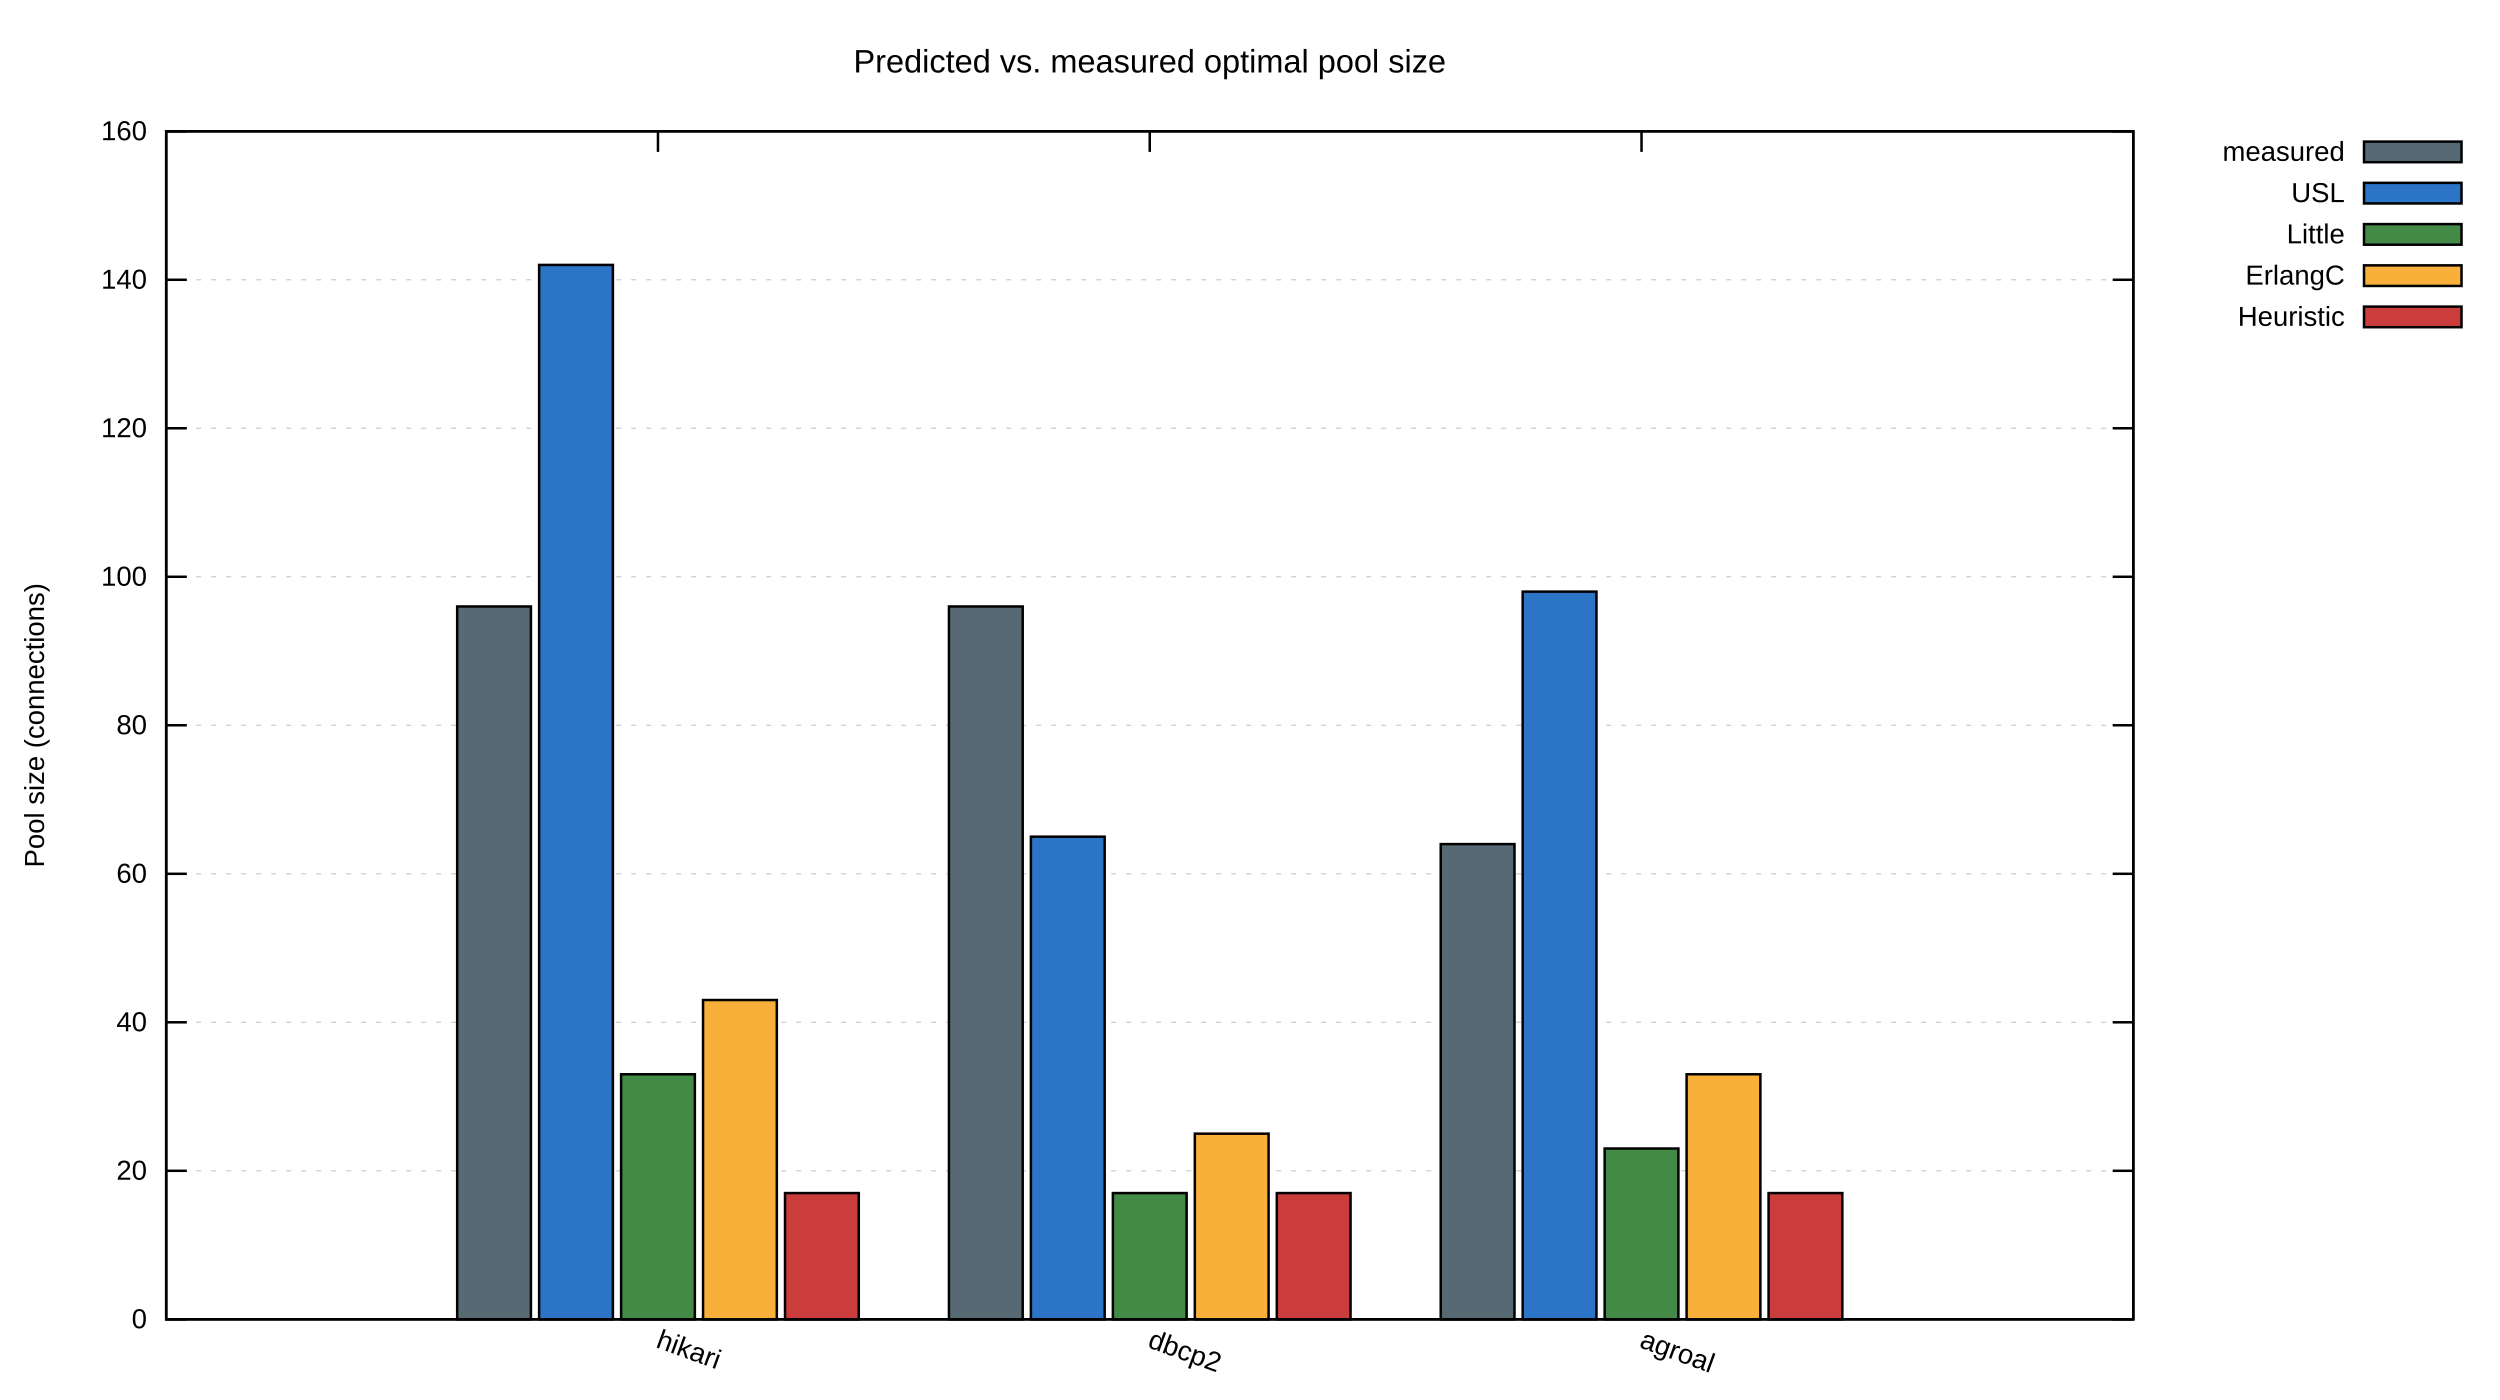
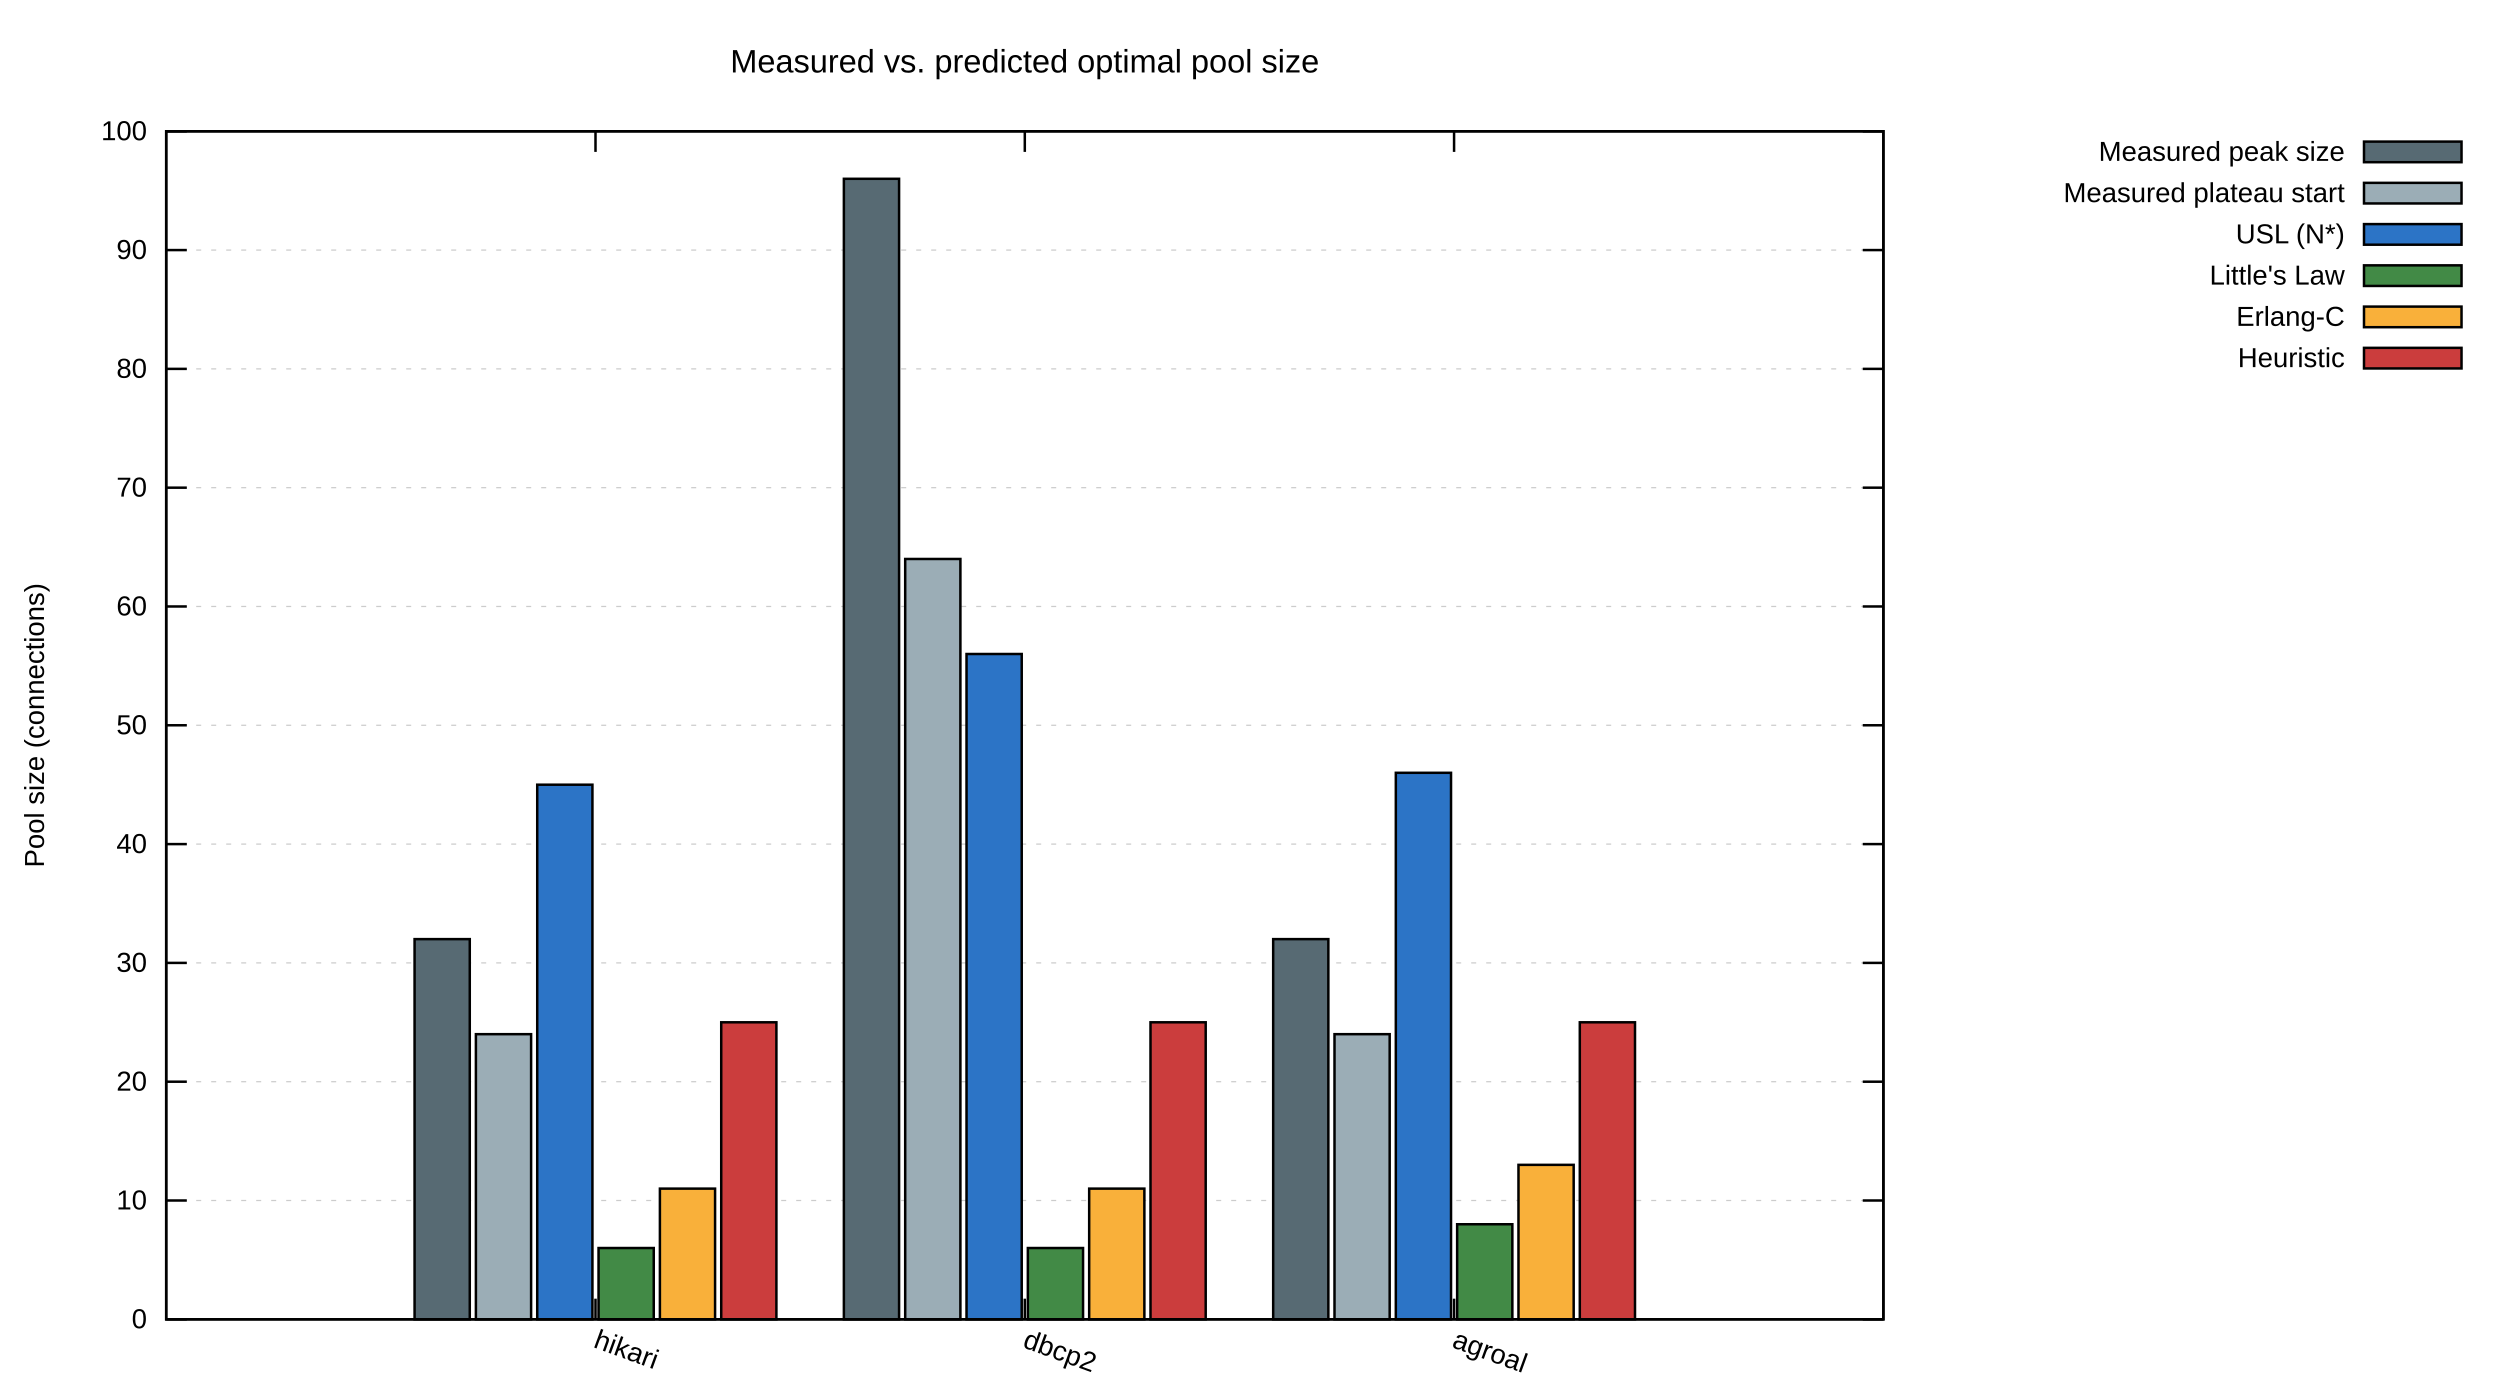
<svg xmlns="http://www.w3.org/2000/svg" xmlns:xlink="http://www.w3.org/1999/xlink" width="1000" height="560" viewBox="0 0 1000 560">
  <g id="gnuplot_canvas">
    <rect x="0" y="0" width="1000" height="560" fill="none" />
    <defs>
      <circle id="gpDot" r="0.5" stroke-width="0.5" stroke="currentColor" />
      <path id="gpPt0" stroke-width="0.242" stroke="currentColor" d="M-1,0 h2 M0,-1 v2" />
      <path id="gpPt1" stroke-width="0.242" stroke="currentColor" d="M-1,-1 L1,1 M1,-1 L-1,1" />
      <path id="gpPt2" stroke-width="0.242" stroke="currentColor" d="M-1,0 L1,0 M0,-1 L0,1 M-1,-1 L1,1 M-1,1 L1,-1" />
      <rect id="gpPt3" stroke-width="0.242" stroke="currentColor" x="-1" y="-1" width="2" height="2" />
      <rect id="gpPt4" stroke-width="0.242" stroke="currentColor" fill="currentColor" x="-1" y="-1" width="2" height="2" />
      <circle id="gpPt5" stroke-width="0.242" stroke="currentColor" cx="0" cy="0" r="1" />
      <use xlink:href="#gpPt5" id="gpPt6" fill="currentColor" stroke="none" />
      <path id="gpPt7" stroke-width="0.242" stroke="currentColor" d="M0,-1.33 L-1.33,0.67 L1.33,0.67 z" />
      <use xlink:href="#gpPt7" id="gpPt8" fill="currentColor" stroke="none" />
      <use xlink:href="#gpPt7" id="gpPt9" stroke="currentColor" transform="rotate(180)" />
      <use xlink:href="#gpPt9" id="gpPt10" fill="currentColor" stroke="none" />
      <use xlink:href="#gpPt3" id="gpPt11" stroke="currentColor" transform="rotate(45)" />
      <use xlink:href="#gpPt11" id="gpPt12" fill="currentColor" stroke="none" />
      <path id="gpPt13" stroke-width="0.242" stroke="currentColor" d="M0,1.330 L1.265,0.411 L0.782,-1.067 L-0.782,-1.076 L-1.265,0.411 z" />
      <use xlink:href="#gpPt13" id="gpPt14" fill="currentColor" stroke="none" />
      <filter id="textbox" filterUnits="objectBoundingBox" x="0" y="0" height="1" width="1">
        <feFlood flood-color="white" flood-opacity="1" result="bgnd" />
        <feComposite in="SourceGraphic" in2="bgnd" operator="atop" />
      </filter>
      <filter id="greybox" filterUnits="objectBoundingBox" x="0" y="0" height="1" width="1">
        <feFlood flood-color="lightgrey" flood-opacity="1" result="grey" />
        <feComposite in="SourceGraphic" in2="grey" operator="atop" />
      </filter>
    </defs>
    <g fill="none" color="white" stroke="currentColor" stroke-width="1.00" stroke-linecap="butt" stroke-linejoin="miter">
</g>
    <g fill="none" color="black" stroke="currentColor" stroke-width="1.00" stroke-linecap="butt" stroke-linejoin="miter">
</g>
    <g fill="none" color="black" stroke="black" stroke-width="0.50" stroke-linecap="butt" stroke-linejoin="miter">
</g>
    <g fill="none" color="gray" stroke="currentColor" stroke-width="0.50" stroke-linecap="butt" stroke-linejoin="miter">
-       <path stroke="rgb(204, 204, 204)" stroke-dasharray="2,4" class="gridline" d="M66.48,527.72 L853.32,527.72  " />
-     </g>
-     <g fill="none" color="gray" stroke="rgb(204, 204, 204)" stroke-width="1.00" stroke-linecap="butt" stroke-linejoin="miter">
- </g>
-     <g fill="none" color="black" stroke="currentColor" stroke-width="1.00" stroke-linecap="butt" stroke-linejoin="miter">
-       <path stroke="black" d="M66.48,527.72 L74.73,527.72 M853.32,527.72 L845.07,527.72  " />
+       <path stroke="rgb(204, 204, 204)" stroke-dasharray="2,4" class="gridline" d="M66.48,527.72 L753.35,527.72  " />
+     </g>
+     <g fill="none" color="gray" stroke="rgb(204, 204, 204)" stroke-width="1.00" stroke-linecap="butt" stroke-linejoin="miter">
+ </g>
+     <g fill="none" color="black" stroke="currentColor" stroke-width="1.00" stroke-linecap="butt" stroke-linejoin="miter">
+       <path stroke="black" d="M66.48,527.72 L74.73,527.72 M753.35,527.72 L745.10,527.72  " />
      <g transform="translate(58.79,531.30)" stroke="none" fill="black" font-family="arial" font-size="11.00" text-anchor="end">
        <text>
          <tspan font-family="arial"> 0</tspan>
        </text>
      </g>
    </g>
    <g fill="none" color="black" stroke="currentColor" stroke-width="1.00" stroke-linecap="butt" stroke-linejoin="miter">
</g>
    <g fill="none" color="black" stroke="black" stroke-width="0.50" stroke-linecap="butt" stroke-linejoin="miter">
</g>
    <g fill="none" color="gray" stroke="currentColor" stroke-width="0.50" stroke-linecap="butt" stroke-linejoin="miter">
-       <path stroke="rgb(204, 204, 204)" stroke-dasharray="2,4" class="gridline" d="M66.48,468.32 L853.32,468.32  " />
-     </g>
-     <g fill="none" color="gray" stroke="rgb(204, 204, 204)" stroke-width="1.00" stroke-linecap="butt" stroke-linejoin="miter">
- </g>
-     <g fill="none" color="black" stroke="currentColor" stroke-width="1.00" stroke-linecap="butt" stroke-linejoin="miter">
-       <path stroke="black" d="M66.48,468.32 L74.73,468.32 M853.32,468.32 L845.07,468.32  " />
-       <g transform="translate(58.79,471.90)" stroke="none" fill="black" font-family="arial" font-size="11.00" text-anchor="end">
+       <path stroke="rgb(204, 204, 204)" stroke-dasharray="2,4" class="gridline" d="M66.48,480.20 L753.35,480.20  " />
+     </g>
+     <g fill="none" color="gray" stroke="rgb(204, 204, 204)" stroke-width="1.00" stroke-linecap="butt" stroke-linejoin="miter">
+ </g>
+     <g fill="none" color="black" stroke="currentColor" stroke-width="1.00" stroke-linecap="butt" stroke-linejoin="miter">
+       <path stroke="black" d="M66.48,480.20 L74.73,480.20 M753.35,480.20 L745.10,480.20  " />
+       <g transform="translate(58.79,483.78)" stroke="none" fill="black" font-family="arial" font-size="11.00" text-anchor="end">
+         <text>
+           <tspan font-family="arial"> 10</tspan>
+         </text>
+       </g>
+     </g>
+     <g fill="none" color="black" stroke="currentColor" stroke-width="1.00" stroke-linecap="butt" stroke-linejoin="miter">
+ </g>
+     <g fill="none" color="black" stroke="black" stroke-width="0.50" stroke-linecap="butt" stroke-linejoin="miter">
+ </g>
+     <g fill="none" color="gray" stroke="currentColor" stroke-width="0.50" stroke-linecap="butt" stroke-linejoin="miter">
+       <path stroke="rgb(204, 204, 204)" stroke-dasharray="2,4" class="gridline" d="M66.48,432.68 L753.35,432.68  " />
+     </g>
+     <g fill="none" color="gray" stroke="rgb(204, 204, 204)" stroke-width="1.00" stroke-linecap="butt" stroke-linejoin="miter">
+ </g>
+     <g fill="none" color="black" stroke="currentColor" stroke-width="1.00" stroke-linecap="butt" stroke-linejoin="miter">
+       <path stroke="black" d="M66.48,432.68 L74.73,432.68 M753.35,432.68 L745.10,432.68  " />
+       <g transform="translate(58.79,436.26)" stroke="none" fill="black" font-family="arial" font-size="11.00" text-anchor="end">
        <text>
          <tspan font-family="arial"> 20</tspan>
        </text>
      </g>
    </g>
    <g fill="none" color="black" stroke="currentColor" stroke-width="1.00" stroke-linecap="butt" stroke-linejoin="miter">
</g>
    <g fill="none" color="black" stroke="black" stroke-width="0.50" stroke-linecap="butt" stroke-linejoin="miter">
</g>
    <g fill="none" color="gray" stroke="currentColor" stroke-width="0.50" stroke-linecap="butt" stroke-linejoin="miter">
-       <path stroke="rgb(204, 204, 204)" stroke-dasharray="2,4" class="gridline" d="M66.48,408.92 L853.32,408.92  " />
-     </g>
-     <g fill="none" color="gray" stroke="rgb(204, 204, 204)" stroke-width="1.00" stroke-linecap="butt" stroke-linejoin="miter">
- </g>
-     <g fill="none" color="black" stroke="currentColor" stroke-width="1.00" stroke-linecap="butt" stroke-linejoin="miter">
-       <path stroke="black" d="M66.48,408.92 L74.73,408.92 M853.32,408.92 L845.07,408.92  " />
-       <g transform="translate(58.79,412.50)" stroke="none" fill="black" font-family="arial" font-size="11.00" text-anchor="end">
+       <path stroke="rgb(204, 204, 204)" stroke-dasharray="2,4" class="gridline" d="M66.48,385.16 L753.35,385.16  " />
+     </g>
+     <g fill="none" color="gray" stroke="rgb(204, 204, 204)" stroke-width="1.00" stroke-linecap="butt" stroke-linejoin="miter">
+ </g>
+     <g fill="none" color="black" stroke="currentColor" stroke-width="1.00" stroke-linecap="butt" stroke-linejoin="miter">
+       <path stroke="black" d="M66.48,385.16 L74.73,385.16 M753.35,385.16 L745.10,385.16  " />
+       <g transform="translate(58.79,388.74)" stroke="none" fill="black" font-family="arial" font-size="11.00" text-anchor="end">
+         <text>
+           <tspan font-family="arial"> 30</tspan>
+         </text>
+       </g>
+     </g>
+     <g fill="none" color="black" stroke="currentColor" stroke-width="1.00" stroke-linecap="butt" stroke-linejoin="miter">
+ </g>
+     <g fill="none" color="black" stroke="black" stroke-width="0.50" stroke-linecap="butt" stroke-linejoin="miter">
+ </g>
+     <g fill="none" color="gray" stroke="currentColor" stroke-width="0.50" stroke-linecap="butt" stroke-linejoin="miter">
+       <path stroke="rgb(204, 204, 204)" stroke-dasharray="2,4" class="gridline" d="M66.48,337.64 L753.35,337.64  " />
+     </g>
+     <g fill="none" color="gray" stroke="rgb(204, 204, 204)" stroke-width="1.00" stroke-linecap="butt" stroke-linejoin="miter">
+ </g>
+     <g fill="none" color="black" stroke="currentColor" stroke-width="1.00" stroke-linecap="butt" stroke-linejoin="miter">
+       <path stroke="black" d="M66.48,337.64 L74.73,337.64 M753.35,337.64 L745.10,337.64  " />
+       <g transform="translate(58.79,341.22)" stroke="none" fill="black" font-family="arial" font-size="11.00" text-anchor="end">
        <text>
          <tspan font-family="arial"> 40</tspan>
        </text>
      </g>
    </g>
    <g fill="none" color="black" stroke="currentColor" stroke-width="1.00" stroke-linecap="butt" stroke-linejoin="miter">
</g>
    <g fill="none" color="black" stroke="black" stroke-width="0.50" stroke-linecap="butt" stroke-linejoin="miter">
</g>
    <g fill="none" color="gray" stroke="currentColor" stroke-width="0.50" stroke-linecap="butt" stroke-linejoin="miter">
-       <path stroke="rgb(204, 204, 204)" stroke-dasharray="2,4" class="gridline" d="M66.48,349.52 L853.32,349.52  " />
-     </g>
-     <g fill="none" color="gray" stroke="rgb(204, 204, 204)" stroke-width="1.00" stroke-linecap="butt" stroke-linejoin="miter">
- </g>
-     <g fill="none" color="black" stroke="currentColor" stroke-width="1.00" stroke-linecap="butt" stroke-linejoin="miter">
-       <path stroke="black" d="M66.48,349.52 L74.73,349.52 M853.32,349.52 L845.07,349.52  " />
-       <g transform="translate(58.79,353.10)" stroke="none" fill="black" font-family="arial" font-size="11.00" text-anchor="end">
+       <path stroke="rgb(204, 204, 204)" stroke-dasharray="2,4" class="gridline" d="M66.48,290.11 L753.35,290.11  " />
+     </g>
+     <g fill="none" color="gray" stroke="rgb(204, 204, 204)" stroke-width="1.00" stroke-linecap="butt" stroke-linejoin="miter">
+ </g>
+     <g fill="none" color="black" stroke="currentColor" stroke-width="1.00" stroke-linecap="butt" stroke-linejoin="miter">
+       <path stroke="black" d="M66.48,290.11 L74.73,290.11 M753.35,290.11 L745.10,290.11  " />
+       <g transform="translate(58.79,293.69)" stroke="none" fill="black" font-family="arial" font-size="11.00" text-anchor="end">
+         <text>
+           <tspan font-family="arial"> 50</tspan>
+         </text>
+       </g>
+     </g>
+     <g fill="none" color="black" stroke="currentColor" stroke-width="1.00" stroke-linecap="butt" stroke-linejoin="miter">
+ </g>
+     <g fill="none" color="black" stroke="black" stroke-width="0.50" stroke-linecap="butt" stroke-linejoin="miter">
+ </g>
+     <g fill="none" color="gray" stroke="currentColor" stroke-width="0.50" stroke-linecap="butt" stroke-linejoin="miter">
+       <path stroke="rgb(204, 204, 204)" stroke-dasharray="2,4" class="gridline" d="M66.48,242.59 L753.35,242.59  " />
+     </g>
+     <g fill="none" color="gray" stroke="rgb(204, 204, 204)" stroke-width="1.00" stroke-linecap="butt" stroke-linejoin="miter">
+ </g>
+     <g fill="none" color="black" stroke="currentColor" stroke-width="1.00" stroke-linecap="butt" stroke-linejoin="miter">
+       <path stroke="black" d="M66.48,242.59 L74.73,242.59 M753.35,242.59 L745.10,242.59  " />
+       <g transform="translate(58.79,246.17)" stroke="none" fill="black" font-family="arial" font-size="11.00" text-anchor="end">
        <text>
          <tspan font-family="arial"> 60</tspan>
        </text>
      </g>
    </g>
    <g fill="none" color="black" stroke="currentColor" stroke-width="1.00" stroke-linecap="butt" stroke-linejoin="miter">
</g>
    <g fill="none" color="black" stroke="black" stroke-width="0.50" stroke-linecap="butt" stroke-linejoin="miter">
</g>
    <g fill="none" color="gray" stroke="currentColor" stroke-width="0.50" stroke-linecap="butt" stroke-linejoin="miter">
-       <path stroke="rgb(204, 204, 204)" stroke-dasharray="2,4" class="gridline" d="M66.48,290.11 L853.32,290.11  " />
-     </g>
-     <g fill="none" color="gray" stroke="rgb(204, 204, 204)" stroke-width="1.00" stroke-linecap="butt" stroke-linejoin="miter">
- </g>
-     <g fill="none" color="black" stroke="currentColor" stroke-width="1.00" stroke-linecap="butt" stroke-linejoin="miter">
-       <path stroke="black" d="M66.48,290.11 L74.73,290.11 M853.32,290.11 L845.07,290.11  " />
-       <g transform="translate(58.79,293.69)" stroke="none" fill="black" font-family="arial" font-size="11.00" text-anchor="end">
+       <path stroke="rgb(204, 204, 204)" stroke-dasharray="2,4" class="gridline" d="M66.48,195.07 L753.35,195.07  " />
+     </g>
+     <g fill="none" color="gray" stroke="rgb(204, 204, 204)" stroke-width="1.00" stroke-linecap="butt" stroke-linejoin="miter">
+ </g>
+     <g fill="none" color="black" stroke="currentColor" stroke-width="1.00" stroke-linecap="butt" stroke-linejoin="miter">
+       <path stroke="black" d="M66.48,195.07 L74.73,195.07 M753.35,195.07 L745.10,195.07  " />
+       <g transform="translate(58.79,198.65)" stroke="none" fill="black" font-family="arial" font-size="11.00" text-anchor="end">
+         <text>
+           <tspan font-family="arial"> 70</tspan>
+         </text>
+       </g>
+     </g>
+     <g fill="none" color="black" stroke="currentColor" stroke-width="1.00" stroke-linecap="butt" stroke-linejoin="miter">
+ </g>
+     <g fill="none" color="black" stroke="black" stroke-width="0.50" stroke-linecap="butt" stroke-linejoin="miter">
+ </g>
+     <g fill="none" color="gray" stroke="currentColor" stroke-width="0.50" stroke-linecap="butt" stroke-linejoin="miter">
+       <path stroke="rgb(204, 204, 204)" stroke-dasharray="2,4" class="gridline" d="M66.48,147.55 L753.35,147.55  " />
+     </g>
+     <g fill="none" color="gray" stroke="rgb(204, 204, 204)" stroke-width="1.00" stroke-linecap="butt" stroke-linejoin="miter">
+ </g>
+     <g fill="none" color="black" stroke="currentColor" stroke-width="1.00" stroke-linecap="butt" stroke-linejoin="miter">
+       <path stroke="black" d="M66.48,147.55 L74.73,147.55 M753.35,147.55 L745.10,147.55  " />
+       <g transform="translate(58.79,151.13)" stroke="none" fill="black" font-family="arial" font-size="11.00" text-anchor="end">
        <text>
          <tspan font-family="arial"> 80</tspan>
        </text>
      </g>
    </g>
    <g fill="none" color="black" stroke="currentColor" stroke-width="1.00" stroke-linecap="butt" stroke-linejoin="miter">
</g>
    <g fill="none" color="black" stroke="black" stroke-width="0.50" stroke-linecap="butt" stroke-linejoin="miter">
</g>
    <g fill="none" color="gray" stroke="currentColor" stroke-width="0.50" stroke-linecap="butt" stroke-linejoin="miter">
-       <path stroke="rgb(204, 204, 204)" stroke-dasharray="2,4" class="gridline" d="M66.48,230.71 L853.32,230.71  " />
-     </g>
-     <g fill="none" color="gray" stroke="rgb(204, 204, 204)" stroke-width="1.00" stroke-linecap="butt" stroke-linejoin="miter">
- </g>
-     <g fill="none" color="black" stroke="currentColor" stroke-width="1.00" stroke-linecap="butt" stroke-linejoin="miter">
-       <path stroke="black" d="M66.48,230.71 L74.73,230.71 M853.32,230.71 L845.07,230.71  " />
-       <g transform="translate(58.79,234.29)" stroke="none" fill="black" font-family="arial" font-size="11.00" text-anchor="end">
+       <path stroke="rgb(204, 204, 204)" stroke-dasharray="2,4" class="gridline" d="M66.48,100.03 L753.35,100.03  " />
+     </g>
+     <g fill="none" color="gray" stroke="rgb(204, 204, 204)" stroke-width="1.00" stroke-linecap="butt" stroke-linejoin="miter">
+ </g>
+     <g fill="none" color="black" stroke="currentColor" stroke-width="1.00" stroke-linecap="butt" stroke-linejoin="miter">
+       <path stroke="black" d="M66.48,100.03 L74.73,100.03 M753.35,100.03 L745.10,100.03  " />
+       <g transform="translate(58.79,103.61)" stroke="none" fill="black" font-family="arial" font-size="11.00" text-anchor="end">
+         <text>
+           <tspan font-family="arial"> 90</tspan>
+         </text>
+       </g>
+     </g>
+     <g fill="none" color="black" stroke="currentColor" stroke-width="1.00" stroke-linecap="butt" stroke-linejoin="miter">
+ </g>
+     <g fill="none" color="black" stroke="black" stroke-width="0.50" stroke-linecap="butt" stroke-linejoin="miter">
+ </g>
+     <g fill="none" color="gray" stroke="currentColor" stroke-width="0.50" stroke-linecap="butt" stroke-linejoin="miter">
+       <path stroke="rgb(204, 204, 204)" stroke-dasharray="2,4" class="gridline" d="M66.48,52.51 L753.35,52.51  " />
+     </g>
+     <g fill="none" color="gray" stroke="rgb(204, 204, 204)" stroke-width="1.00" stroke-linecap="butt" stroke-linejoin="miter">
+ </g>
+     <g fill="none" color="black" stroke="currentColor" stroke-width="1.00" stroke-linecap="butt" stroke-linejoin="miter">
+       <path stroke="black" d="M66.48,52.51 L74.73,52.51 M753.35,52.51 L745.10,52.51  " />
+       <g transform="translate(58.79,56.09)" stroke="none" fill="black" font-family="arial" font-size="11.00" text-anchor="end">
        <text>
          <tspan font-family="arial"> 100</tspan>
        </text>
      </g>
    </g>
    <g fill="none" color="black" stroke="currentColor" stroke-width="1.00" stroke-linecap="butt" stroke-linejoin="miter">
- </g>
-     <g fill="none" color="black" stroke="black" stroke-width="0.50" stroke-linecap="butt" stroke-linejoin="miter">
- </g>
-     <g fill="none" color="gray" stroke="currentColor" stroke-width="0.50" stroke-linecap="butt" stroke-linejoin="miter">
-       <path stroke="rgb(204, 204, 204)" stroke-dasharray="2,4" class="gridline" d="M66.48,171.31 L853.32,171.31  " />
-     </g>
-     <g fill="none" color="gray" stroke="rgb(204, 204, 204)" stroke-width="1.00" stroke-linecap="butt" stroke-linejoin="miter">
- </g>
-     <g fill="none" color="black" stroke="currentColor" stroke-width="1.00" stroke-linecap="butt" stroke-linejoin="miter">
-       <path stroke="black" d="M66.48,171.31 L74.73,171.31 M853.32,171.31 L845.07,171.31  " />
-       <g transform="translate(58.79,174.89)" stroke="none" fill="black" font-family="arial" font-size="11.00" text-anchor="end">
-         <text>
-           <tspan font-family="arial"> 120</tspan>
-         </text>
-       </g>
-     </g>
-     <g fill="none" color="black" stroke="currentColor" stroke-width="1.00" stroke-linecap="butt" stroke-linejoin="miter">
- </g>
-     <g fill="none" color="black" stroke="black" stroke-width="0.50" stroke-linecap="butt" stroke-linejoin="miter">
- </g>
-     <g fill="none" color="gray" stroke="currentColor" stroke-width="0.50" stroke-linecap="butt" stroke-linejoin="miter">
-       <path stroke="rgb(204, 204, 204)" stroke-dasharray="2,4" class="gridline" d="M66.48,111.91 L853.32,111.91  " />
-     </g>
-     <g fill="none" color="gray" stroke="rgb(204, 204, 204)" stroke-width="1.00" stroke-linecap="butt" stroke-linejoin="miter">
- </g>
-     <g fill="none" color="black" stroke="currentColor" stroke-width="1.00" stroke-linecap="butt" stroke-linejoin="miter">
-       <path stroke="black" d="M66.48,111.91 L74.73,111.91 M853.32,111.91 L845.07,111.91  " />
-       <g transform="translate(58.79,115.49)" stroke="none" fill="black" font-family="arial" font-size="11.00" text-anchor="end">
-         <text>
-           <tspan font-family="arial"> 140</tspan>
-         </text>
-       </g>
-     </g>
-     <g fill="none" color="black" stroke="currentColor" stroke-width="1.00" stroke-linecap="butt" stroke-linejoin="miter">
- </g>
-     <g fill="none" color="black" stroke="black" stroke-width="0.50" stroke-linecap="butt" stroke-linejoin="miter">
- </g>
-     <g fill="none" color="gray" stroke="currentColor" stroke-width="0.50" stroke-linecap="butt" stroke-linejoin="miter">
-       <path stroke="rgb(204, 204, 204)" stroke-dasharray="2,4" class="gridline" d="M66.48,52.51 L853.32,52.51  " />
-     </g>
-     <g fill="none" color="gray" stroke="rgb(204, 204, 204)" stroke-width="1.00" stroke-linecap="butt" stroke-linejoin="miter">
- </g>
-     <g fill="none" color="black" stroke="currentColor" stroke-width="1.00" stroke-linecap="butt" stroke-linejoin="miter">
-       <path stroke="black" d="M66.48,52.51 L74.73,52.51 M853.32,52.51 L845.07,52.51  " />
-       <g transform="translate(58.79,56.09)" stroke="none" fill="black" font-family="arial" font-size="11.00" text-anchor="end">
-         <text>
-           <tspan font-family="arial"> 160</tspan>
-         </text>
-       </g>
-     </g>
-     <g fill="none" color="black" stroke="currentColor" stroke-width="1.00" stroke-linecap="butt" stroke-linejoin="miter">
-       <path stroke="black" d="M263.19,527.72 L263.19,519.47 M263.19,52.51 L263.19,60.76  " />
-       <g transform="translate(261.96,538.77) rotate(20.00)" stroke="none" fill="black" font-family="arial" font-size="11.00" text-anchor="start">
+       <path stroke="black" d="M238.20,527.72 L238.20,519.47 M238.20,52.51 L238.20,60.76  " />
+       <g transform="translate(236.97,538.77) rotate(20.00)" stroke="none" fill="black" font-family="arial" font-size="11.00" text-anchor="start">
        <text>
          <tspan font-family="arial">hikari</tspan>
        </text>
      </g>
    </g>
    <g fill="none" color="black" stroke="currentColor" stroke-width="1.00" stroke-linecap="butt" stroke-linejoin="miter">
-       <path stroke="black" d="M459.90,527.72 L459.90,519.47 M459.90,52.51 L459.90,60.76  " />
-       <g transform="translate(458.67,538.77) rotate(20.00)" stroke="none" fill="black" font-family="arial" font-size="11.00" text-anchor="start">
+       <path stroke="black" d="M409.92,527.72 L409.92,519.47 M409.92,52.51 L409.92,60.76  " />
+       <g transform="translate(408.69,538.77) rotate(20.00)" stroke="none" fill="black" font-family="arial" font-size="11.00" text-anchor="start">
        <text>
          <tspan font-family="arial">dbcp2</tspan>
        </text>
      </g>
    </g>
    <g fill="none" color="black" stroke="currentColor" stroke-width="1.00" stroke-linecap="butt" stroke-linejoin="miter">
-       <path stroke="black" d="M656.61,527.72 L656.61,519.47 M656.61,52.51 L656.61,60.76  " />
-       <g transform="translate(655.38,538.77) rotate(20.00)" stroke="none" fill="black" font-family="arial" font-size="11.00" text-anchor="start">
+       <path stroke="black" d="M581.63,527.72 L581.63,519.47 M581.63,52.51 L581.63,60.76  " />
+       <g transform="translate(580.40,538.77) rotate(20.00)" stroke="none" fill="black" font-family="arial" font-size="11.00" text-anchor="start">
        <text>
          <tspan font-family="arial">agroal</tspan>
        </text>
      </g>
    </g>
    <g fill="none" color="black" stroke="currentColor" stroke-width="1.00" stroke-linecap="butt" stroke-linejoin="miter">
</g>
    <g fill="none" color="black" stroke="currentColor" stroke-width="1.00" stroke-linecap="butt" stroke-linejoin="miter">
-       <path stroke="black" d="M66.48,52.51 L66.48,527.72 L853.32,527.72 L853.32,52.51 L66.48,52.51 Z  " />
+       <path stroke="black" d="M66.48,52.51 L66.48,527.72 L753.35,527.72 L753.35,52.51 L66.48,52.51 Z  " />
    </g>
    <g fill="none" color="black" stroke="currentColor" stroke-width="1.00" stroke-linecap="butt" stroke-linejoin="miter">
</g>
    <g id="gnuplot_plot_1">
      <g fill="none" color="black" stroke="currentColor" stroke-width="1.00" stroke-linecap="butt" stroke-linejoin="miter">
        <g transform="translate(937.91,64.34)" stroke="none" fill="black" font-family="arial" font-size="11.00" text-anchor="end">
          <text>
-             <tspan font-family="arial">measured</tspan>
+             <tspan font-family="arial">Measured peak size</tspan>
          </text>
        </g>
      </g>
      <g fill="none" color="black" stroke="currentColor" stroke-width="1.00" stroke-linecap="butt" stroke-linejoin="miter">
        <g stroke="none" shape-rendering="crispEdges">
          <polygon fill="rgb( 87, 106, 115)" points="945.60,64.88 984.61,64.88 984.61,56.63 945.60,56.63 " />
        </g>
        <path stroke="black" d="M945.60,64.88 L984.61,64.88 L984.61,56.64 L945.60,56.64 L945.60,64.88 Z  " />
      </g>
      <g fill="none" color="black" stroke="currentColor" stroke-width="1.00" stroke-linecap="butt" stroke-linejoin="miter">
        <g stroke="none" shape-rendering="crispEdges">
-           <polygon fill="rgb( 87, 106, 115)" points="182.87,527.72 212.38,527.72 212.38,242.58 182.87,242.58 " />
-         </g>
-         <path stroke="black" d="M182.87,527.72 L182.87,242.59 L212.37,242.59 L212.37,527.72 L182.87,527.72 Z  " />
-       </g>
-       <g fill="none" color="black" stroke="currentColor" stroke-width="1.00" stroke-linecap="butt" stroke-linejoin="miter">
-         <g stroke="none" shape-rendering="crispEdges">
-           <polygon fill="rgb( 87, 106, 115)" points="379.58,527.72 409.09,527.72 409.09,242.58 379.58,242.58 " />
-         </g>
-         <path stroke="black" d="M379.58,527.72 L379.58,242.59 L409.08,242.59 L409.08,527.72 L379.58,527.72 Z  " />
-       </g>
-       <g fill="none" color="black" stroke="currentColor" stroke-width="1.00" stroke-linecap="butt" stroke-linejoin="miter">
-         <g stroke="none" shape-rendering="crispEdges">
-           <polygon fill="rgb( 87, 106, 115)" points="576.29,527.72 605.80,527.72 605.80,337.63 576.29,337.63 " />
-         </g>
-         <path stroke="black" d="M576.29,527.72 L576.29,337.64 L605.79,337.64 L605.79,527.72 L576.29,527.72 Z  " />
+           <polygon fill="rgb( 87, 106, 115)" points="165.83,527.72 187.92,527.72 187.92,375.64 165.83,375.64 " />
+         </g>
+         <path stroke="black" d="M165.83,527.72 L165.83,375.65 L187.91,375.65 L187.91,527.72 L165.83,527.72 Z  " />
+       </g>
+       <g fill="none" color="black" stroke="currentColor" stroke-width="1.00" stroke-linecap="butt" stroke-linejoin="miter">
+         <g stroke="none" shape-rendering="crispEdges">
+           <polygon fill="rgb( 87, 106, 115)" points="337.55,527.72 359.64,527.72 359.64,71.51 337.55,71.51 " />
+         </g>
+         <path stroke="black" d="M337.55,527.72 L337.55,71.52 L359.63,71.52 L359.63,527.72 L337.55,527.72 Z  " />
+       </g>
+       <g fill="none" color="black" stroke="currentColor" stroke-width="1.00" stroke-linecap="butt" stroke-linejoin="miter">
+         <g stroke="none" shape-rendering="crispEdges">
+           <polygon fill="rgb( 87, 106, 115)" points="509.27,527.72 531.35,527.72 531.35,375.64 509.27,375.64 " />
+         </g>
+         <path stroke="black" d="M509.27,527.72 L509.27,375.65 L531.34,375.65 L531.34,527.72 L509.27,527.72 Z  " />
      </g>
      <g fill="none" color="black" stroke="currentColor" stroke-width="1.00" stroke-linecap="butt" stroke-linejoin="miter">
</g>
    </g>
    <g id="gnuplot_plot_2">
      <g fill="none" color="black" stroke="currentColor" stroke-width="1.00" stroke-linecap="butt" stroke-linejoin="miter">
        <g transform="translate(937.91,80.84)" stroke="none" fill="black" font-family="arial" font-size="11.00" text-anchor="end">
          <text>
-             <tspan font-family="arial">USL</tspan>
-           </text>
-         </g>
-       </g>
-       <g fill="none" color="black" stroke="currentColor" stroke-width="1.00" stroke-linecap="butt" stroke-linejoin="miter">
-         <g stroke="none" shape-rendering="crispEdges">
-           <polygon fill="rgb( 44, 116, 198)" points="945.60,81.38 984.61,81.38 984.61,73.13 945.60,73.13 " />
+             <tspan font-family="arial">Measured plateau start</tspan>
+           </text>
+         </g>
+       </g>
+       <g fill="none" color="black" stroke="currentColor" stroke-width="1.00" stroke-linecap="butt" stroke-linejoin="miter">
+         <g stroke="none" shape-rendering="crispEdges">
+           <polygon fill="rgb(155, 173, 182)" points="945.60,81.38 984.61,81.38 984.61,73.13 945.60,73.13 " />
        </g>
        <path stroke="black" d="M945.60,81.38 L984.61,81.38 L984.61,73.14 L945.60,73.14 L945.60,81.38 Z  " />
      </g>
      <g fill="none" color="black" stroke="currentColor" stroke-width="1.00" stroke-linecap="butt" stroke-linejoin="miter">
        <g stroke="none" shape-rendering="crispEdges">
-           <polygon fill="rgb( 44, 116, 198)" points="215.65,527.72 245.17,527.72 245.17,105.96 215.65,105.96 " />
-         </g>
-         <path stroke="black" d="M215.65,527.72 L215.65,105.97 L245.16,105.97 L245.16,527.72 L215.65,527.72 Z  " />
-       </g>
-       <g fill="none" color="black" stroke="currentColor" stroke-width="1.00" stroke-linecap="butt" stroke-linejoin="miter">
-         <g stroke="none" shape-rendering="crispEdges">
-           <polygon fill="rgb( 44, 116, 198)" points="412.36,527.72 441.88,527.72 441.88,334.66 412.36,334.66 " />
-         </g>
-         <path stroke="black" d="M412.36,527.72 L412.36,334.67 L441.87,334.67 L441.87,527.72 L412.36,527.72 Z  " />
-       </g>
-       <g fill="none" color="black" stroke="currentColor" stroke-width="1.00" stroke-linecap="butt" stroke-linejoin="miter">
-         <g stroke="none" shape-rendering="crispEdges">
-           <polygon fill="rgb( 44, 116, 198)" points="609.07,527.72 638.59,527.72 638.59,236.64 609.07,236.64 " />
-         </g>
-         <path stroke="black" d="M609.07,527.72 L609.07,236.65 L638.58,236.65 L638.58,527.72 L609.07,527.72 Z  " />
+           <polygon fill="rgb(155, 173, 182)" points="190.36,527.72 212.45,527.72 212.45,413.66 190.36,413.66 " />
+         </g>
+         <path stroke="black" d="M190.36,527.72 L190.36,413.67 L212.44,413.67 L212.44,527.72 L190.36,527.72 Z  " />
+       </g>
+       <g fill="none" color="black" stroke="currentColor" stroke-width="1.00" stroke-linecap="butt" stroke-linejoin="miter">
+         <g stroke="none" shape-rendering="crispEdges">
+           <polygon fill="rgb(155, 173, 182)" points="362.08,527.72 384.17,527.72 384.17,223.58 362.08,223.58 " />
+         </g>
+         <path stroke="black" d="M362.08,527.72 L362.08,223.59 L384.16,223.59 L384.16,527.72 L362.08,527.72 Z  " />
+       </g>
+       <g fill="none" color="black" stroke="currentColor" stroke-width="1.00" stroke-linecap="butt" stroke-linejoin="miter">
+         <g stroke="none" shape-rendering="crispEdges">
+           <polygon fill="rgb(155, 173, 182)" points="533.80,527.72 555.88,527.72 555.88,413.66 533.80,413.66 " />
+         </g>
+         <path stroke="black" d="M533.80,527.72 L533.80,413.67 L555.87,413.67 L555.87,527.72 L533.80,527.72 Z  " />
      </g>
      <g fill="none" color="black" stroke="currentColor" stroke-width="1.00" stroke-linecap="butt" stroke-linejoin="miter">
</g>
    </g>
    <g id="gnuplot_plot_3">
      <g fill="none" color="black" stroke="currentColor" stroke-width="1.00" stroke-linecap="butt" stroke-linejoin="miter">
        <g transform="translate(937.91,97.34)" stroke="none" fill="black" font-family="arial" font-size="11.00" text-anchor="end">
          <text>
-             <tspan font-family="arial">Little</tspan>
-           </text>
-         </g>
-       </g>
-       <g fill="none" color="black" stroke="currentColor" stroke-width="1.00" stroke-linecap="butt" stroke-linejoin="miter">
-         <g stroke="none" shape-rendering="crispEdges">
-           <polygon fill="rgb( 66, 138,  70)" points="945.60,97.88 984.61,97.88 984.61,89.63 945.60,89.63 " />
+             <tspan font-family="arial">USL (N*)</tspan>
+           </text>
+         </g>
+       </g>
+       <g fill="none" color="black" stroke="currentColor" stroke-width="1.00" stroke-linecap="butt" stroke-linejoin="miter">
+         <g stroke="none" shape-rendering="crispEdges">
+           <polygon fill="rgb( 44, 116, 198)" points="945.60,97.88 984.61,97.88 984.61,89.63 945.60,89.63 " />
        </g>
        <path stroke="black" d="M945.60,97.88 L984.61,97.88 L984.61,89.64 L945.60,89.64 L945.60,97.88 Z  " />
      </g>
      <g fill="none" color="black" stroke="currentColor" stroke-width="1.00" stroke-linecap="butt" stroke-linejoin="miter">
        <g stroke="none" shape-rendering="crispEdges">
-           <polygon fill="rgb( 66, 138,  70)" points="248.44,527.72 277.95,527.72 277.95,429.70 248.44,429.70 " />
-         </g>
-         <path stroke="black" d="M248.44,527.72 L248.44,429.71 L277.94,429.71 L277.94,527.72 L248.44,527.72 Z  " />
-       </g>
-       <g fill="none" color="black" stroke="currentColor" stroke-width="1.00" stroke-linecap="butt" stroke-linejoin="miter">
-         <g stroke="none" shape-rendering="crispEdges">
-           <polygon fill="rgb( 66, 138,  70)" points="445.15,527.72 474.66,527.72 474.66,477.22 445.15,477.22 " />
-         </g>
-         <path stroke="black" d="M445.15,527.72 L445.15,477.23 L474.65,477.23 L474.65,527.72 L445.15,527.72 Z  " />
-       </g>
-       <g fill="none" color="black" stroke="currentColor" stroke-width="1.00" stroke-linecap="butt" stroke-linejoin="miter">
-         <g stroke="none" shape-rendering="crispEdges">
-           <polygon fill="rgb( 66, 138,  70)" points="641.86,527.72 671.37,527.72 671.37,459.40 641.86,459.40 " />
-         </g>
-         <path stroke="black" d="M641.86,527.72 L641.86,459.41 L671.36,459.41 L671.36,527.72 L641.86,527.72 Z  " />
+           <polygon fill="rgb( 44, 116, 198)" points="214.89,527.72 236.98,527.72 236.98,313.87 214.89,313.87 " />
+         </g>
+         <path stroke="black" d="M214.89,527.72 L214.89,313.88 L236.97,313.88 L236.97,527.72 L214.89,527.72 Z  " />
+       </g>
+       <g fill="none" color="black" stroke="currentColor" stroke-width="1.00" stroke-linecap="butt" stroke-linejoin="miter">
+         <g stroke="none" shape-rendering="crispEdges">
+           <polygon fill="rgb( 44, 116, 198)" points="386.61,527.72 408.70,527.72 408.70,261.59 386.61,261.59 " />
+         </g>
+         <path stroke="black" d="M386.61,527.72 L386.61,261.60 L408.69,261.60 L408.69,527.72 L386.61,527.72 Z  " />
+       </g>
+       <g fill="none" color="black" stroke="currentColor" stroke-width="1.00" stroke-linecap="butt" stroke-linejoin="miter">
+         <g stroke="none" shape-rendering="crispEdges">
+           <polygon fill="rgb( 44, 116, 198)" points="558.33,527.72 580.42,527.72 580.42,309.11 558.33,309.11 " />
+         </g>
+         <path stroke="black" d="M558.33,527.72 L558.33,309.12 L580.41,309.12 L580.41,527.72 L558.33,527.72 Z  " />
      </g>
      <g fill="none" color="black" stroke="currentColor" stroke-width="1.00" stroke-linecap="butt" stroke-linejoin="miter">
</g>
    </g>
    <g id="gnuplot_plot_4">
      <g fill="none" color="black" stroke="currentColor" stroke-width="1.00" stroke-linecap="butt" stroke-linejoin="miter">
        <g transform="translate(937.91,113.84)" stroke="none" fill="black" font-family="arial" font-size="11.00" text-anchor="end">
          <text>
-             <tspan font-family="arial">ErlangC</tspan>
-           </text>
-         </g>
-       </g>
-       <g fill="none" color="black" stroke="currentColor" stroke-width="1.00" stroke-linecap="butt" stroke-linejoin="miter">
-         <g stroke="none" shape-rendering="crispEdges">
-           <polygon fill="rgb(249, 176,  58)" points="945.60,114.38 984.61,114.38 984.61,106.13 945.60,106.13 " />
+             <tspan font-family="arial">Little's Law</tspan>
+           </text>
+         </g>
+       </g>
+       <g fill="none" color="black" stroke="currentColor" stroke-width="1.00" stroke-linecap="butt" stroke-linejoin="miter">
+         <g stroke="none" shape-rendering="crispEdges">
+           <polygon fill="rgb( 66, 138,  70)" points="945.60,114.38 984.61,114.38 984.61,106.13 945.60,106.13 " />
        </g>
        <path stroke="black" d="M945.60,114.38 L984.61,114.38 L984.61,106.14 L945.60,106.14 L945.60,114.38 Z  " />
      </g>
      <g fill="none" color="black" stroke="currentColor" stroke-width="1.00" stroke-linecap="butt" stroke-linejoin="miter">
        <g stroke="none" shape-rendering="crispEdges">
-           <polygon fill="rgb(249, 176,  58)" points="281.22,527.72 310.74,527.72 310.74,400.00 281.22,400.00 " />
-         </g>
-         <path stroke="black" d="M281.22,527.72 L281.22,400.01 L310.73,400.01 L310.73,527.72 L281.22,527.72 Z  " />
-       </g>
-       <g fill="none" color="black" stroke="currentColor" stroke-width="1.00" stroke-linecap="butt" stroke-linejoin="miter">
-         <g stroke="none" shape-rendering="crispEdges">
-           <polygon fill="rgb(249, 176,  58)" points="477.93,527.72 507.45,527.72 507.45,453.46 477.93,453.46 " />
-         </g>
-         <path stroke="black" d="M477.93,527.72 L477.93,453.47 L507.44,453.47 L507.44,527.72 L477.93,527.72 Z  " />
-       </g>
-       <g fill="none" color="black" stroke="currentColor" stroke-width="1.00" stroke-linecap="butt" stroke-linejoin="miter">
-         <g stroke="none" shape-rendering="crispEdges">
-           <polygon fill="rgb(249, 176,  58)" points="674.64,527.72 704.16,527.72 704.16,429.70 674.64,429.70 " />
-         </g>
-         <path stroke="black" d="M674.64,527.72 L674.64,429.71 L704.15,429.71 L704.15,527.72 L674.64,527.72 Z  " />
+           <polygon fill="rgb( 66, 138,  70)" points="239.42,527.72 261.51,527.72 261.51,499.20 239.42,499.20 " />
+         </g>
+         <path stroke="black" d="M239.42,527.72 L239.42,499.21 L261.50,499.21 L261.50,527.72 L239.42,527.72 Z  " />
+       </g>
+       <g fill="none" color="black" stroke="currentColor" stroke-width="1.00" stroke-linecap="butt" stroke-linejoin="miter">
+         <g stroke="none" shape-rendering="crispEdges">
+           <polygon fill="rgb( 66, 138,  70)" points="411.14,527.72 433.23,527.72 433.23,499.20 411.14,499.20 " />
+         </g>
+         <path stroke="black" d="M411.14,527.72 L411.14,499.21 L433.22,499.21 L433.22,527.72 L411.14,527.72 Z  " />
+       </g>
+       <g fill="none" color="black" stroke="currentColor" stroke-width="1.00" stroke-linecap="butt" stroke-linejoin="miter">
+         <g stroke="none" shape-rendering="crispEdges">
+           <polygon fill="rgb( 66, 138,  70)" points="582.86,527.72 604.95,527.72 604.95,489.69 582.86,489.69 " />
+         </g>
+         <path stroke="black" d="M582.86,527.72 L582.86,489.70 L604.94,489.70 L604.94,527.72 L582.86,527.72 Z  " />
      </g>
      <g fill="none" color="black" stroke="currentColor" stroke-width="1.00" stroke-linecap="butt" stroke-linejoin="miter">
</g>
    </g>
    <g id="gnuplot_plot_5">
      <g fill="none" color="black" stroke="currentColor" stroke-width="1.00" stroke-linecap="butt" stroke-linejoin="miter">
        <g transform="translate(937.91,130.34)" stroke="none" fill="black" font-family="arial" font-size="11.00" text-anchor="end">
          <text>
+             <tspan font-family="arial">Erlang-C</tspan>
+           </text>
+         </g>
+       </g>
+       <g fill="none" color="black" stroke="currentColor" stroke-width="1.00" stroke-linecap="butt" stroke-linejoin="miter">
+         <g stroke="none" shape-rendering="crispEdges">
+           <polygon fill="rgb(249, 176,  58)" points="945.60,130.88 984.61,130.88 984.61,122.63 945.60,122.63 " />
+         </g>
+         <path stroke="black" d="M945.60,130.88 L984.61,130.88 L984.61,122.64 L945.60,122.64 L945.60,130.88 Z  " />
+       </g>
+       <g fill="none" color="black" stroke="currentColor" stroke-width="1.00" stroke-linecap="butt" stroke-linejoin="miter">
+         <g stroke="none" shape-rendering="crispEdges">
+           <polygon fill="rgb(249, 176,  58)" points="263.96,527.72 286.04,527.72 286.04,475.44 263.96,475.44 " />
+         </g>
+         <path stroke="black" d="M263.96,527.72 L263.96,475.45 L286.03,475.45 L286.03,527.72 L263.96,527.72 Z  " />
+       </g>
+       <g fill="none" color="black" stroke="currentColor" stroke-width="1.00" stroke-linecap="butt" stroke-linejoin="miter">
+         <g stroke="none" shape-rendering="crispEdges">
+           <polygon fill="rgb(249, 176,  58)" points="435.67,527.72 457.76,527.72 457.76,475.44 435.67,475.44 " />
+         </g>
+         <path stroke="black" d="M435.67,527.72 L435.67,475.45 L457.75,475.45 L457.75,527.72 L435.67,527.72 Z  " />
+       </g>
+       <g fill="none" color="black" stroke="currentColor" stroke-width="1.00" stroke-linecap="butt" stroke-linejoin="miter">
+         <g stroke="none" shape-rendering="crispEdges">
+           <polygon fill="rgb(249, 176,  58)" points="607.39,527.72 629.48,527.72 629.48,465.93 607.39,465.93 " />
+         </g>
+         <path stroke="black" d="M607.39,527.72 L607.39,465.94 L629.47,465.94 L629.47,527.72 L607.39,527.72 Z  " />
+       </g>
+       <g fill="none" color="black" stroke="currentColor" stroke-width="1.00" stroke-linecap="butt" stroke-linejoin="miter">
+ </g>
+     </g>
+     <g id="gnuplot_plot_6">
+       <g fill="none" color="black" stroke="currentColor" stroke-width="1.00" stroke-linecap="butt" stroke-linejoin="miter">
+         <g transform="translate(937.91,146.84)" stroke="none" fill="black" font-family="arial" font-size="11.00" text-anchor="end">
+           <text>
            <tspan font-family="arial">Heuristic</tspan>
          </text>
        </g>
      </g>
      <g fill="none" color="black" stroke="currentColor" stroke-width="1.00" stroke-linecap="butt" stroke-linejoin="miter">
        <g stroke="none" shape-rendering="crispEdges">
-           <polygon fill="rgb(203,  61,  61)" points="945.60,130.88 984.61,130.88 984.61,122.63 945.60,122.63 " />
-         </g>
-         <path stroke="black" d="M945.60,130.88 L984.61,130.88 L984.61,122.64 L945.60,122.64 L945.60,130.88 Z  " />
-       </g>
-       <g fill="none" color="black" stroke="currentColor" stroke-width="1.00" stroke-linecap="butt" stroke-linejoin="miter">
-         <g stroke="none" shape-rendering="crispEdges">
-           <polygon fill="rgb(203,  61,  61)" points="314.01,527.72 343.52,527.72 343.52,477.22 314.01,477.22 " />
-         </g>
-         <path stroke="black" d="M314.01,527.72 L314.01,477.23 L343.51,477.23 L343.51,527.72 L314.01,527.72 Z  " />
-       </g>
-       <g fill="none" color="black" stroke="currentColor" stroke-width="1.00" stroke-linecap="butt" stroke-linejoin="miter">
-         <g stroke="none" shape-rendering="crispEdges">
-           <polygon fill="rgb(203,  61,  61)" points="510.72,527.72 540.23,527.72 540.23,477.22 510.72,477.22 " />
-         </g>
-         <path stroke="black" d="M510.72,527.72 L510.72,477.23 L540.22,477.23 L540.22,527.72 L510.72,527.72 Z  " />
-       </g>
-       <g fill="none" color="black" stroke="currentColor" stroke-width="1.00" stroke-linecap="butt" stroke-linejoin="miter">
-         <g stroke="none" shape-rendering="crispEdges">
-           <polygon fill="rgb(203,  61,  61)" points="707.43,527.72 736.94,527.72 736.94,477.22 707.43,477.22 " />
-         </g>
-         <path stroke="black" d="M707.43,527.72 L707.43,477.23 L736.93,477.23 L736.93,527.72 L707.43,527.72 Z  " />
+           <polygon fill="rgb(203,  61,  61)" points="945.60,147.38 984.61,147.38 984.61,139.13 945.60,139.13 " />
+         </g>
+         <path stroke="black" d="M945.60,147.38 L984.61,147.38 L984.61,139.14 L945.60,139.14 L945.60,147.38 Z  " />
+       </g>
+       <g fill="none" color="black" stroke="currentColor" stroke-width="1.00" stroke-linecap="butt" stroke-linejoin="miter">
+         <g stroke="none" shape-rendering="crispEdges">
+           <polygon fill="rgb(203,  61,  61)" points="288.49,527.72 310.57,527.72 310.57,408.91 288.49,408.91 " />
+         </g>
+         <path stroke="black" d="M288.49,527.72 L288.49,408.92 L310.56,408.92 L310.56,527.72 L288.49,527.72 Z  " />
+       </g>
+       <g fill="none" color="black" stroke="currentColor" stroke-width="1.00" stroke-linecap="butt" stroke-linejoin="miter">
+         <g stroke="none" shape-rendering="crispEdges">
+           <polygon fill="rgb(203,  61,  61)" points="460.20,527.72 482.29,527.72 482.29,408.91 460.20,408.91 " />
+         </g>
+         <path stroke="black" d="M460.20,527.72 L460.20,408.92 L482.28,408.92 L482.28,527.72 L460.20,527.72 Z  " />
+       </g>
+       <g fill="none" color="black" stroke="currentColor" stroke-width="1.00" stroke-linecap="butt" stroke-linejoin="miter">
+         <g stroke="none" shape-rendering="crispEdges">
+           <polygon fill="rgb(203,  61,  61)" points="631.92,527.72 654.01,527.72 654.01,408.91 631.92,408.91 " />
+         </g>
+         <path stroke="black" d="M631.92,527.72 L631.92,408.92 L654.00,408.92 L654.00,527.72 L631.92,527.72 Z  " />
      </g>
      <g fill="none" color="black" stroke="currentColor" stroke-width="1.00" stroke-linecap="butt" stroke-linejoin="miter">
</g>
    </g>
    <g fill="none" color="white" stroke="rgb(198,  40,  40)" stroke-width="2.00" stroke-linecap="butt" stroke-linejoin="miter">
</g>
    <g fill="none" color="black" stroke="currentColor" stroke-width="2.00" stroke-linecap="butt" stroke-linejoin="miter">
</g>
    <g fill="none" color="black" stroke="black" stroke-width="1.00" stroke-linecap="butt" stroke-linejoin="miter">
</g>
    <g fill="none" color="black" stroke="currentColor" stroke-width="1.00" stroke-linecap="butt" stroke-linejoin="miter">
-       <path stroke="black" d="M66.48,52.51 L66.48,527.72 L853.32,527.72 L853.32,52.51 L66.48,52.51 Z  " />
+       <path stroke="black" d="M66.48,52.51 L66.48,527.72 L753.35,527.72 L753.35,52.51 L66.48,52.51 Z  " />
      <g transform="translate(17.58,290.12) rotate(270.00)" stroke="none" fill="black" font-family="arial" font-size="11.00" text-anchor="middle">
        <text>
          <tspan font-family="arial">Pool size (connections)</tspan>
        </text>
      </g>
    </g>
    <g fill="none" color="black" stroke="currentColor" stroke-width="1.00" stroke-linecap="butt" stroke-linejoin="miter">
</g>
    <g fill="none" color="black" stroke="currentColor" stroke-width="1.00" stroke-linecap="butt" stroke-linejoin="miter">
-       <g transform="translate(459.90,28.99)" stroke="none" fill="black" font-family="arial" font-size="13.00" text-anchor="middle">
-         <text>
-           <tspan font-family="arial">Predicted vs. measured optimal pool size</tspan>
+       <g transform="translate(409.91,28.99)" stroke="none" fill="black" font-family="arial" font-size="13.00" text-anchor="middle">
+         <text>
+           <tspan font-family="arial">Measured vs. predicted optimal pool size</tspan>
        </text>
      </g>
    </g>
    <g fill="none" color="black" stroke="currentColor" stroke-width="1.00" stroke-linecap="butt" stroke-linejoin="miter">
</g>
  </g>
</svg>
